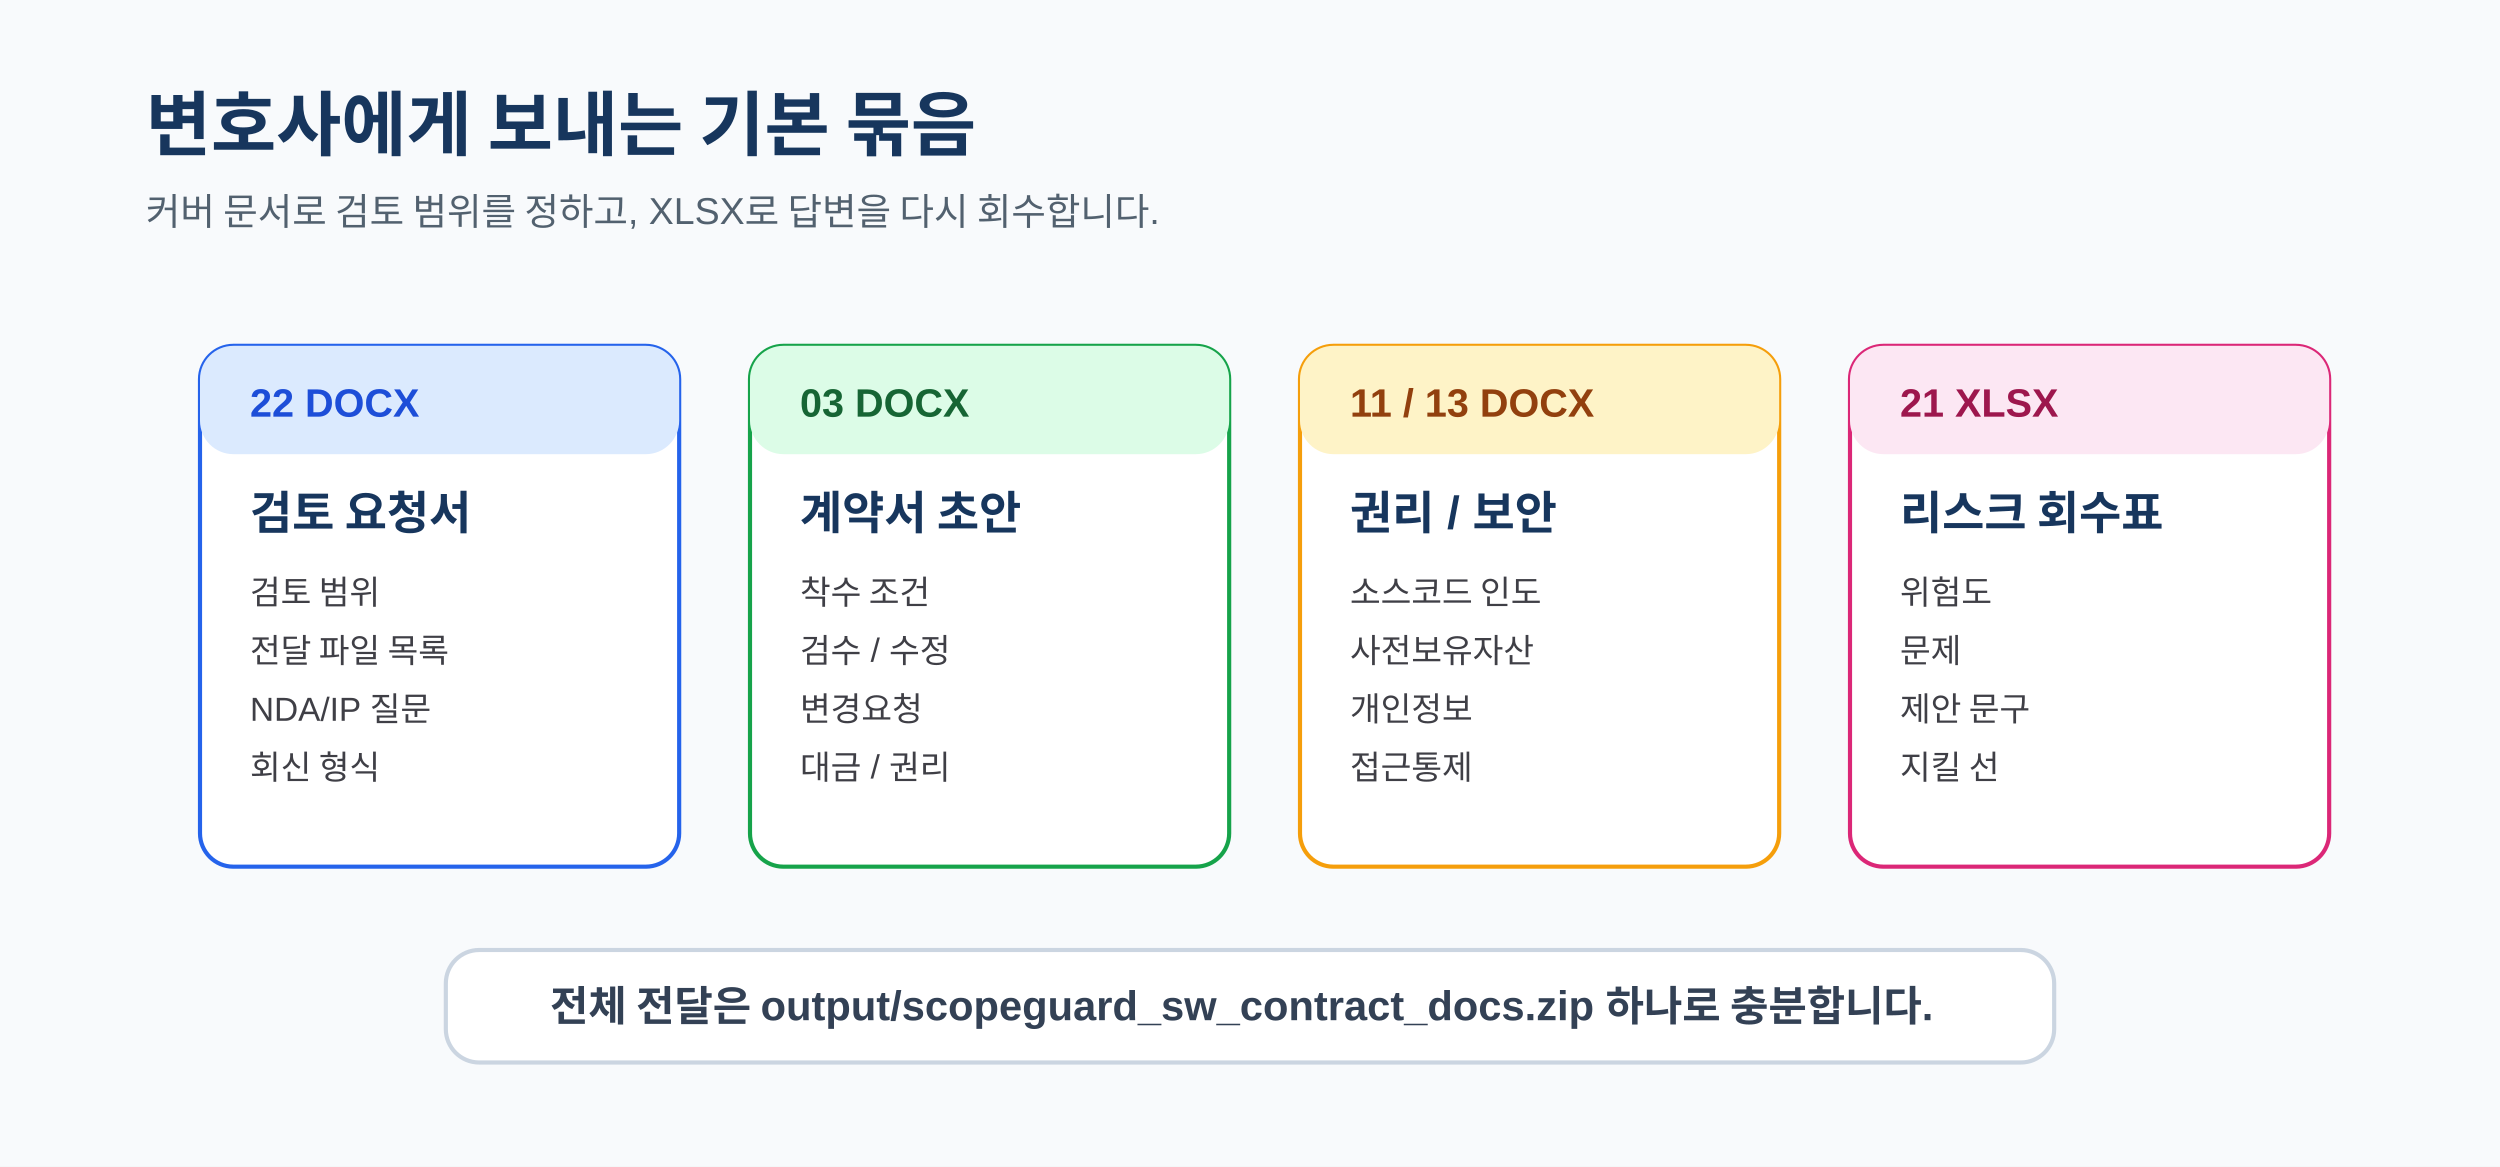
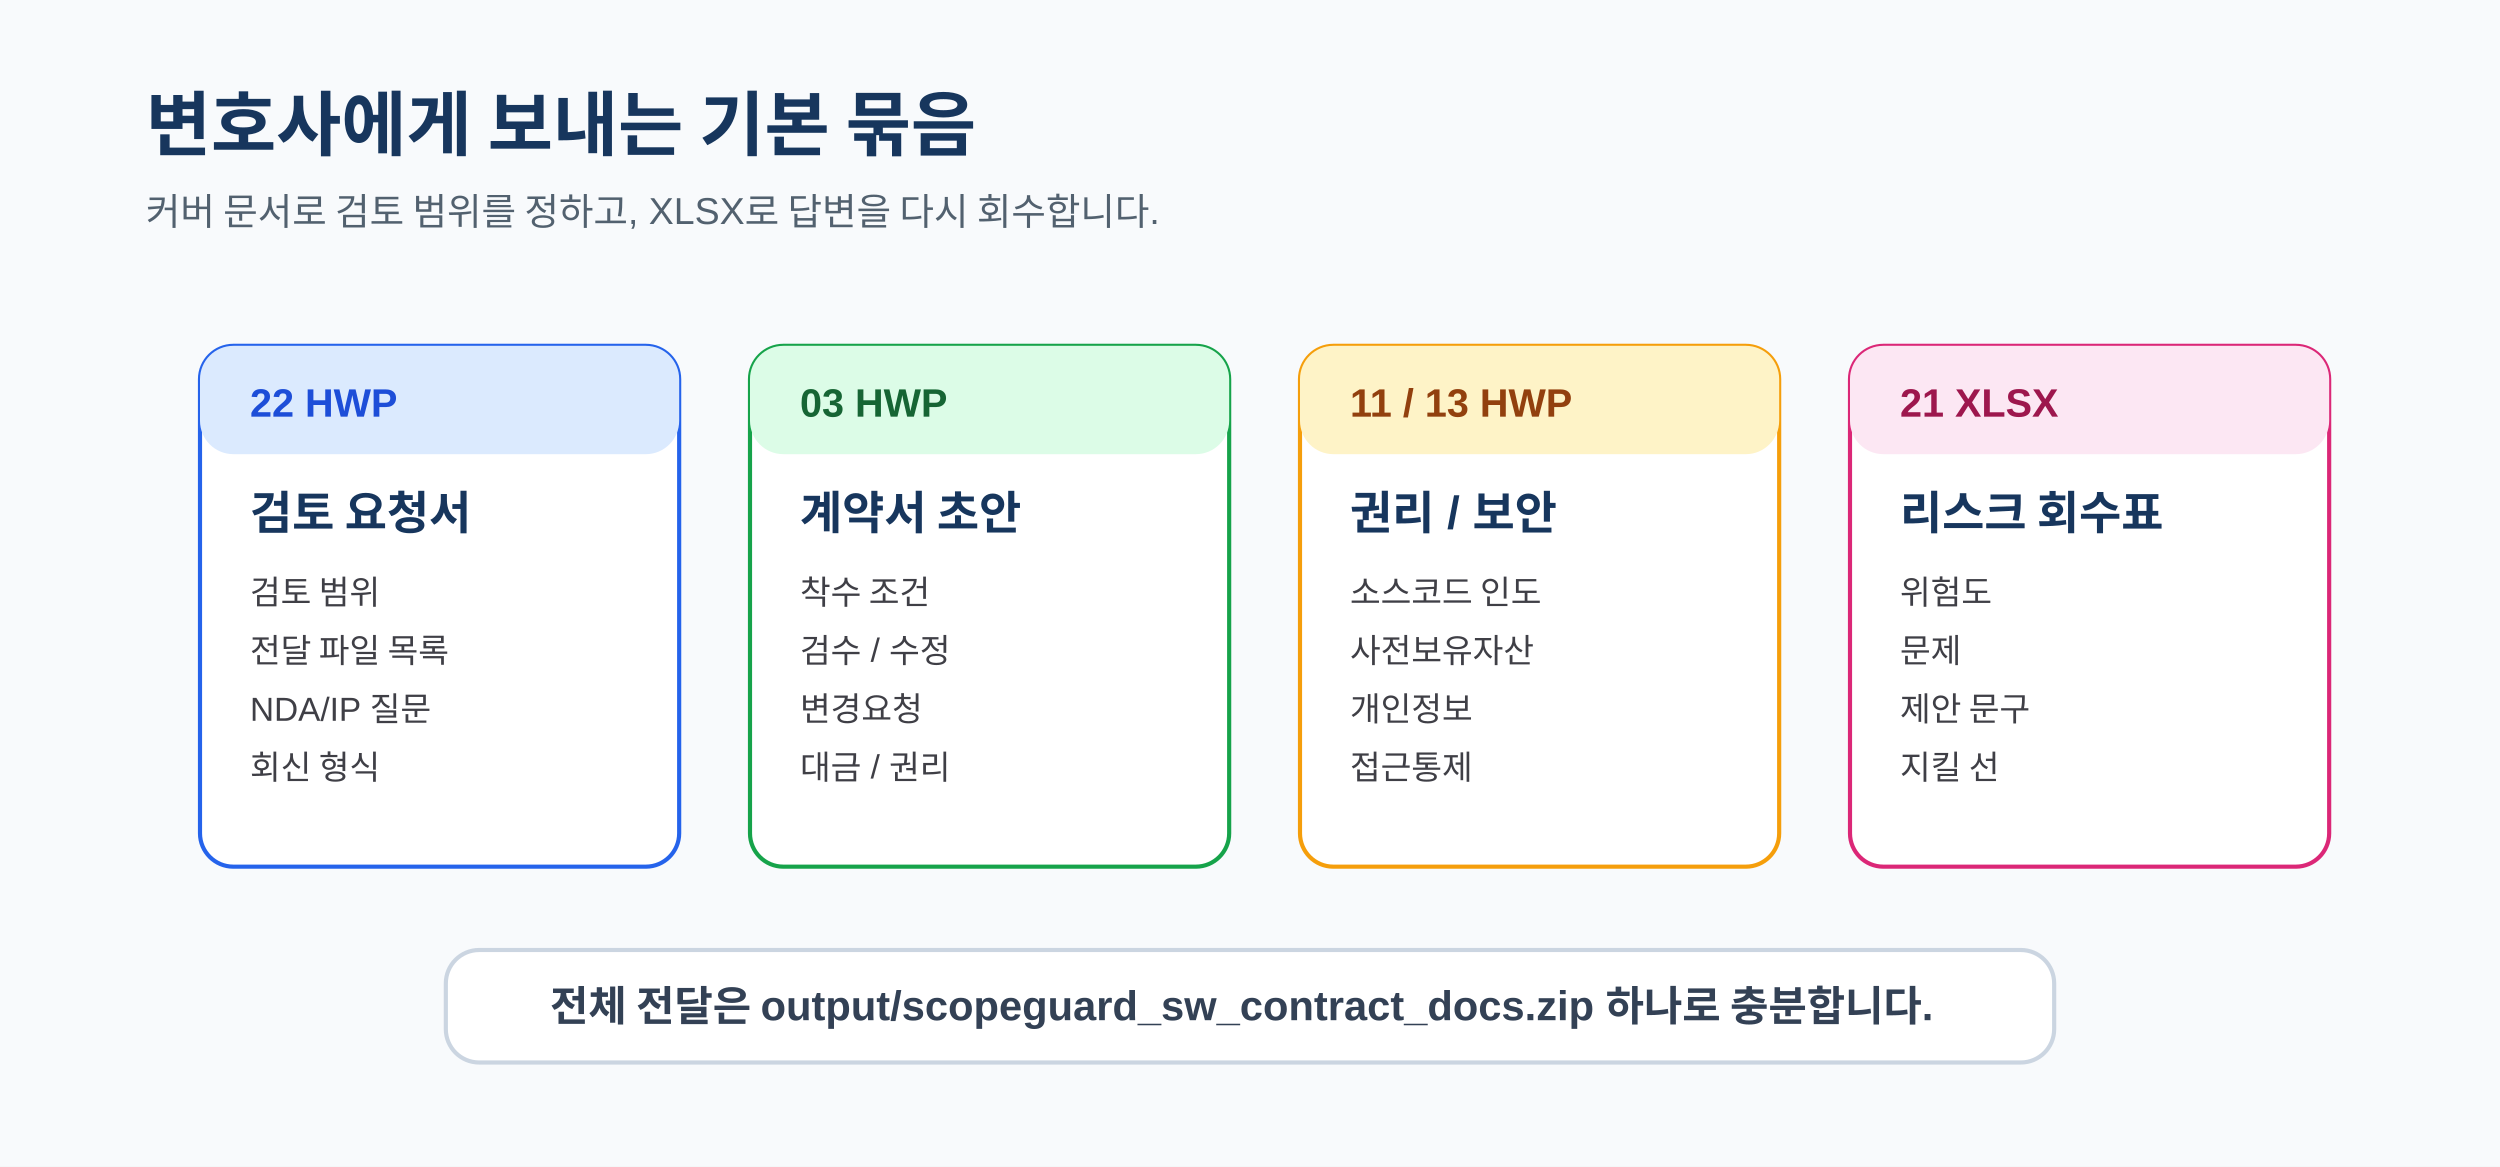
<svg xmlns="http://www.w3.org/2000/svg" width="1200" height="560" viewBox="0 0 1200 560" role="img" aria-labelledby="title desc">
  <rect width="1200" height="560" fill="#F8FAFC" />
  <text x="70" y="72" font-family="Arial, sans-serif" font-size="34" font-weight="700" fill="#17365D">변호사에게 보내는 기본 묶음</text>
  <text x="70" y="108" font-family="Arial, sans-serif" font-size="18" fill="#52616F">커버 문서로 검토 범위를 정하고, XLSX로 답변을 다시 회수합니다.</text>
  <g transform="translate(96 166)">
    <rect x="0" y="0" width="230" height="250" rx="16" fill="#FFFFFF" stroke="#2563EB" stroke-width="2" />
    <rect x="0" y="0" width="230" height="52" rx="16" fill="#DBEAFE" />
-     <text x="24" y="34" font-family="Arial, sans-serif" font-size="19" font-weight="700" fill="#1D4ED8">22 DOCX</text>
+     <text x="24" y="34" font-family="Arial, sans-serif" font-size="19" font-weight="700" fill="#1D4ED8">22 HWP</text>
    <text x="24" y="88" font-family="Arial, sans-serif" font-size="22" font-weight="700" fill="#17365D">검토 요청서</text>
    <text x="24" y="124" font-family="Arial, sans-serif" font-size="16" fill="#3F3F46">검토 범위</text>
    <text x="24" y="152" font-family="Arial, sans-serif" font-size="16" fill="#3F3F46">전달 파일 목록</text>
    <text x="24" y="180" font-family="Arial, sans-serif" font-size="16" fill="#3F3F46">NDA/IP 질문</text>
    <text x="24" y="208" font-family="Arial, sans-serif" font-size="16" fill="#3F3F46">회신 형식</text>
  </g>
  <g transform="translate(360 166)">
    <rect x="0" y="0" width="230" height="250" rx="16" fill="#FFFFFF" stroke="#16A34A" stroke-width="2" />
    <rect x="0" y="0" width="230" height="52" rx="16" fill="#DCFCE7" />
-     <text x="24" y="34" font-family="Arial, sans-serif" font-size="19" font-weight="700" fill="#166534">03 DOCX</text>
+     <text x="24" y="34" font-family="Arial, sans-serif" font-size="19" font-weight="700" fill="#166534">03 HWP</text>
    <text x="24" y="88" font-family="Arial, sans-serif" font-size="22" font-weight="700" fill="#17365D">계약서 초안</text>
    <text x="24" y="124" font-family="Arial, sans-serif" font-size="16" fill="#3F3F46">착수 조건</text>
    <text x="24" y="152" font-family="Arial, sans-serif" font-size="16" fill="#3F3F46">검수 / 수정</text>
    <text x="24" y="180" font-family="Arial, sans-serif" font-size="16" fill="#3F3F46">변경요청</text>
    <text x="24" y="208" font-family="Arial, sans-serif" font-size="16" fill="#3F3F46">대금 / 권리</text>
  </g>
  <g transform="translate(624 166)">
    <rect x="0" y="0" width="230" height="250" rx="16" fill="#FFFFFF" stroke="#F59E0B" stroke-width="2" />
    <rect x="0" y="0" width="230" height="52" rx="16" fill="#FEF3C7" />
-     <text x="24" y="34" font-family="Arial, sans-serif" font-size="19" font-weight="700" fill="#92400E">11 / 13 DOCX</text>
+     <text x="24" y="34" font-family="Arial, sans-serif" font-size="19" font-weight="700" fill="#92400E">11 / 13 HWP</text>
    <text x="24" y="88" font-family="Arial, sans-serif" font-size="22" font-weight="700" fill="#17365D">권리 / 보안</text>
    <text x="24" y="124" font-family="Arial, sans-serif" font-size="16" fill="#3F3F46">소스코드 인도</text>
    <text x="24" y="152" font-family="Arial, sans-serif" font-size="16" fill="#3F3F46">사전보유자산</text>
    <text x="24" y="180" font-family="Arial, sans-serif" font-size="16" fill="#3F3F46">개인정보</text>
    <text x="24" y="208" font-family="Arial, sans-serif" font-size="16" fill="#3F3F46">접근통제</text>
  </g>
  <g transform="translate(888 166)">
    <rect x="0" y="0" width="230" height="250" rx="16" fill="#FFFFFF" stroke="#DB2777" stroke-width="2" />
    <rect x="0" y="0" width="230" height="52" rx="16" fill="#FCE7F3" />
    <text x="24" y="34" font-family="Arial, sans-serif" font-size="19" font-weight="700" fill="#9D174D">21 XLSX</text>
    <text x="24" y="88" font-family="Arial, sans-serif" font-size="22" font-weight="700" fill="#17365D">리스크 회수표</text>
    <text x="24" y="124" font-family="Arial, sans-serif" font-size="16" fill="#3F3F46">위험도</text>
    <text x="24" y="152" font-family="Arial, sans-serif" font-size="16" fill="#3F3F46">문제</text>
    <text x="24" y="180" font-family="Arial, sans-serif" font-size="16" fill="#3F3F46">제안 문구</text>
    <text x="24" y="208" font-family="Arial, sans-serif" font-size="16" fill="#3F3F46">지킬 선</text>
  </g>
  <rect x="214" y="456" width="772" height="54" rx="16" fill="#FFFFFF" stroke="#CBD5E1" stroke-width="2" />
  <text x="264" y="490" font-family="Arial, sans-serif" font-size="20" font-weight="700" fill="#334155">전체 전달은 output/scopeguard_sw_contract_docs.zip 하나로 충분합니다.</text>
</svg>
